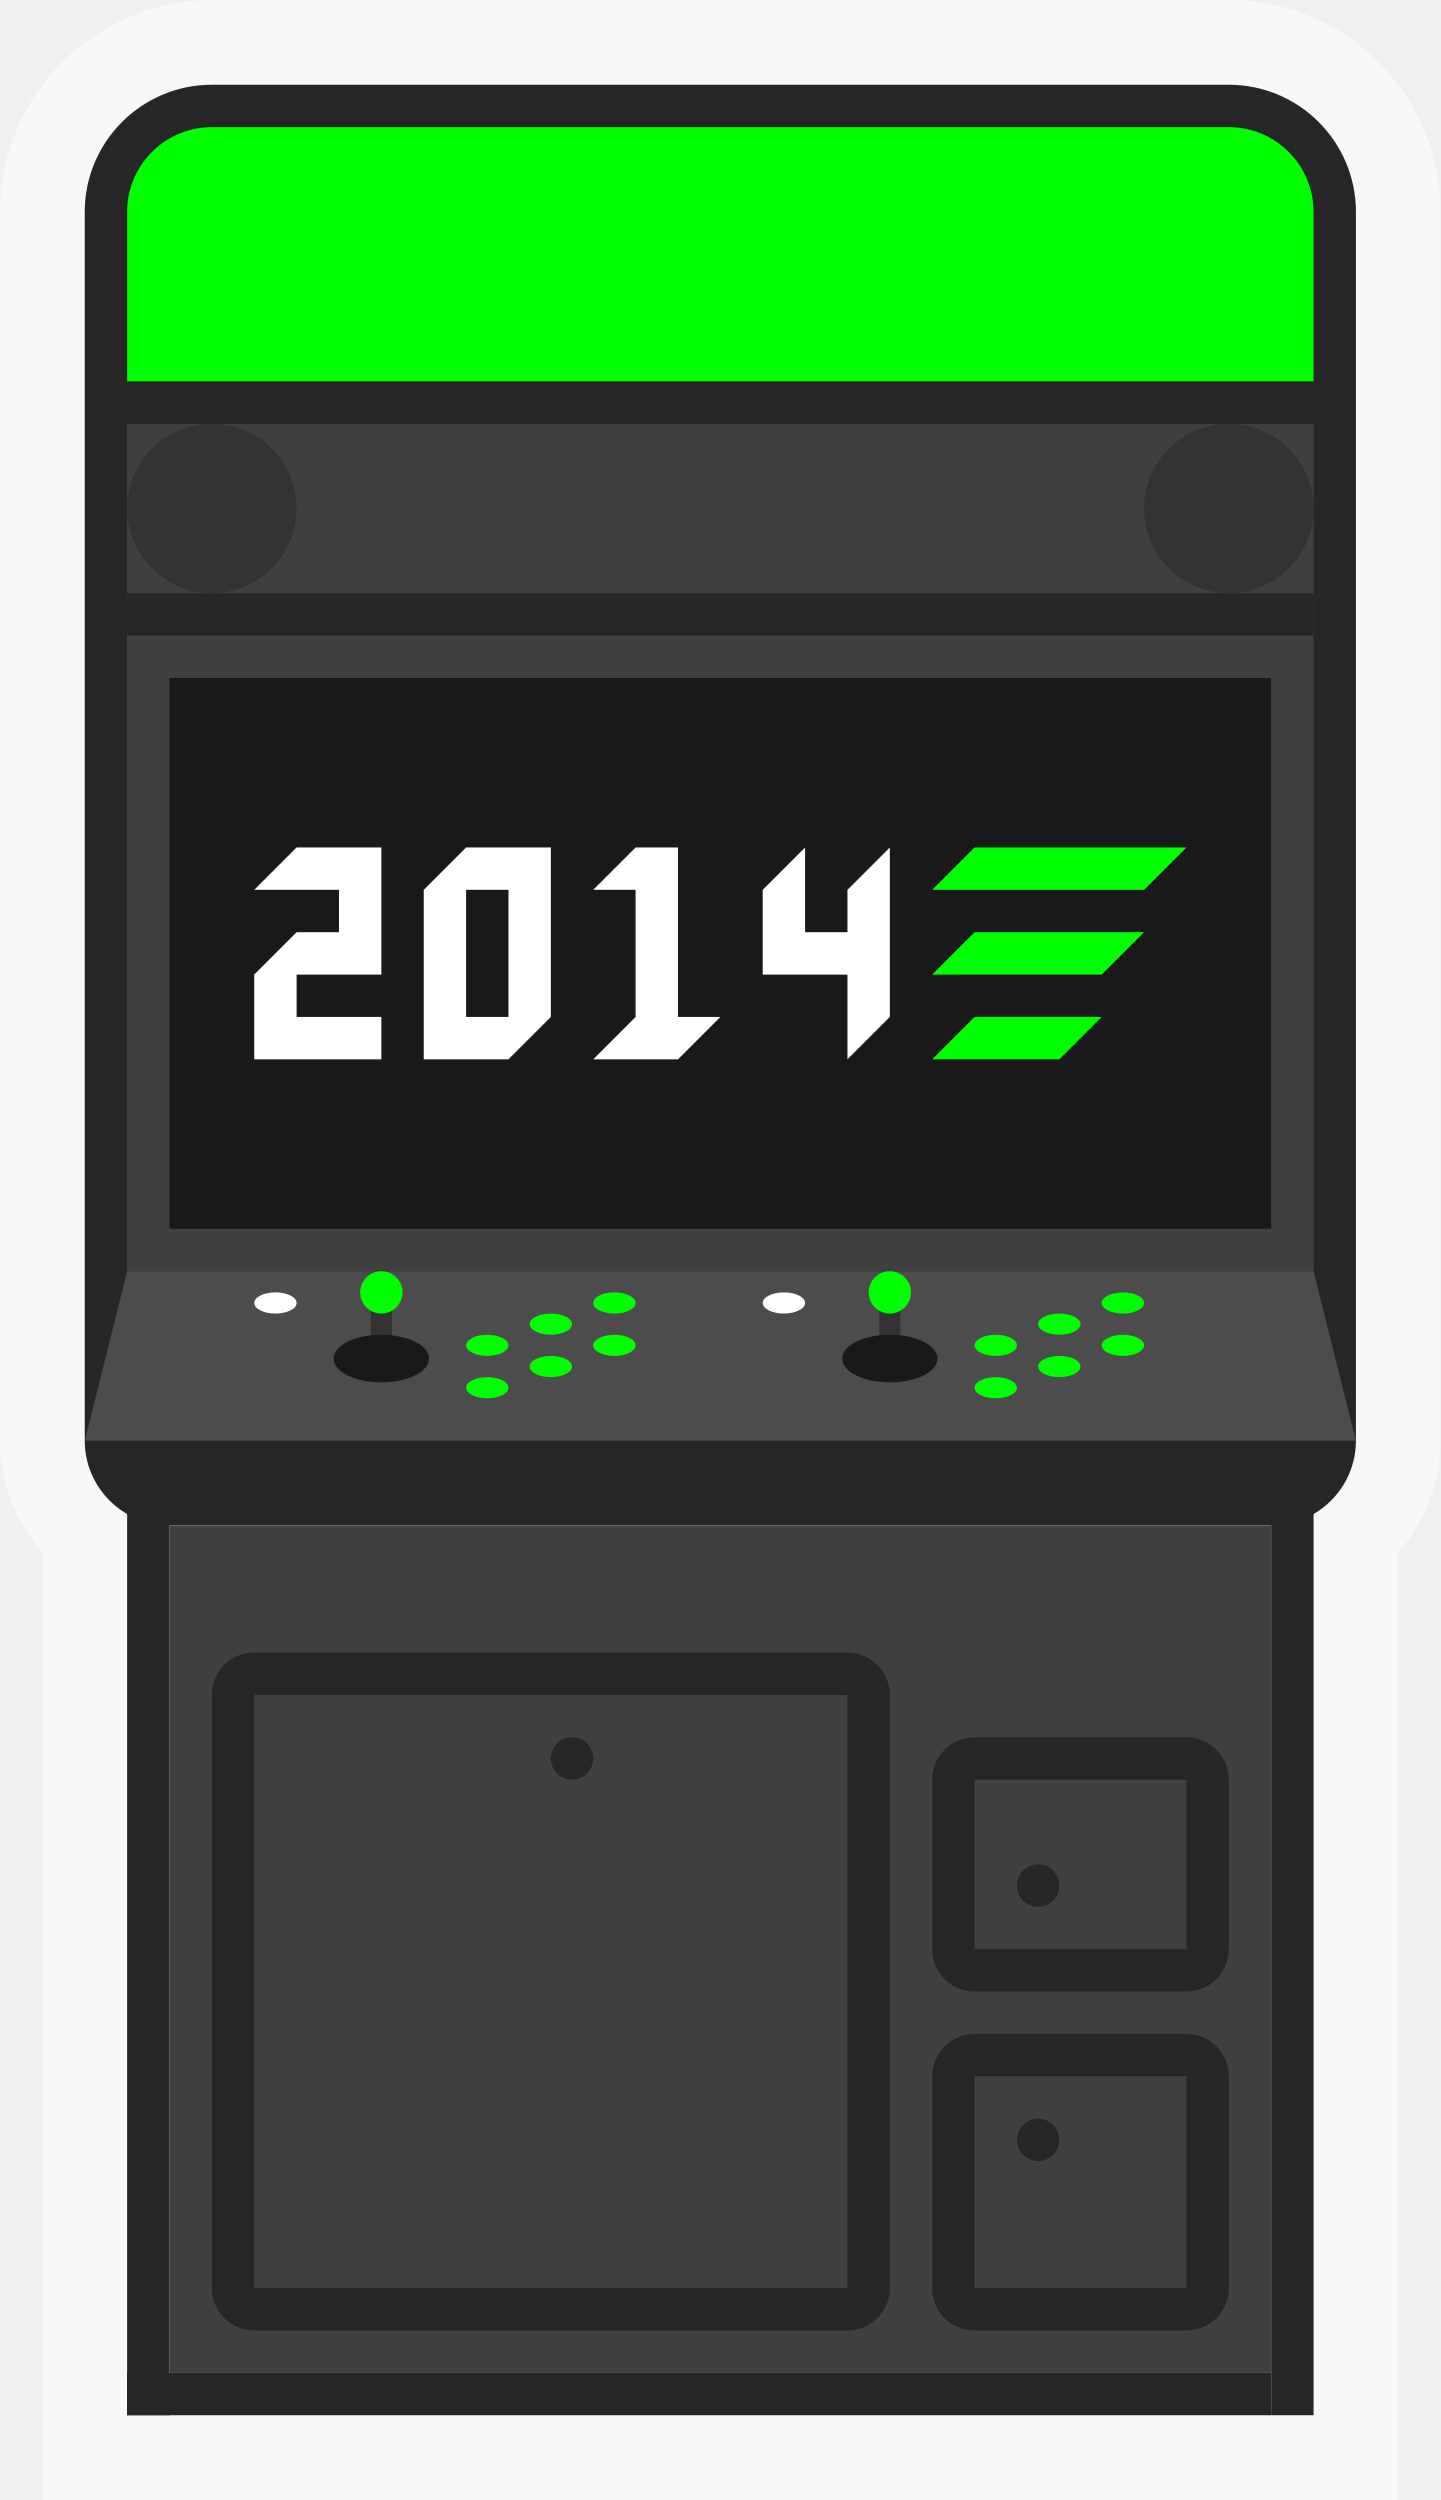
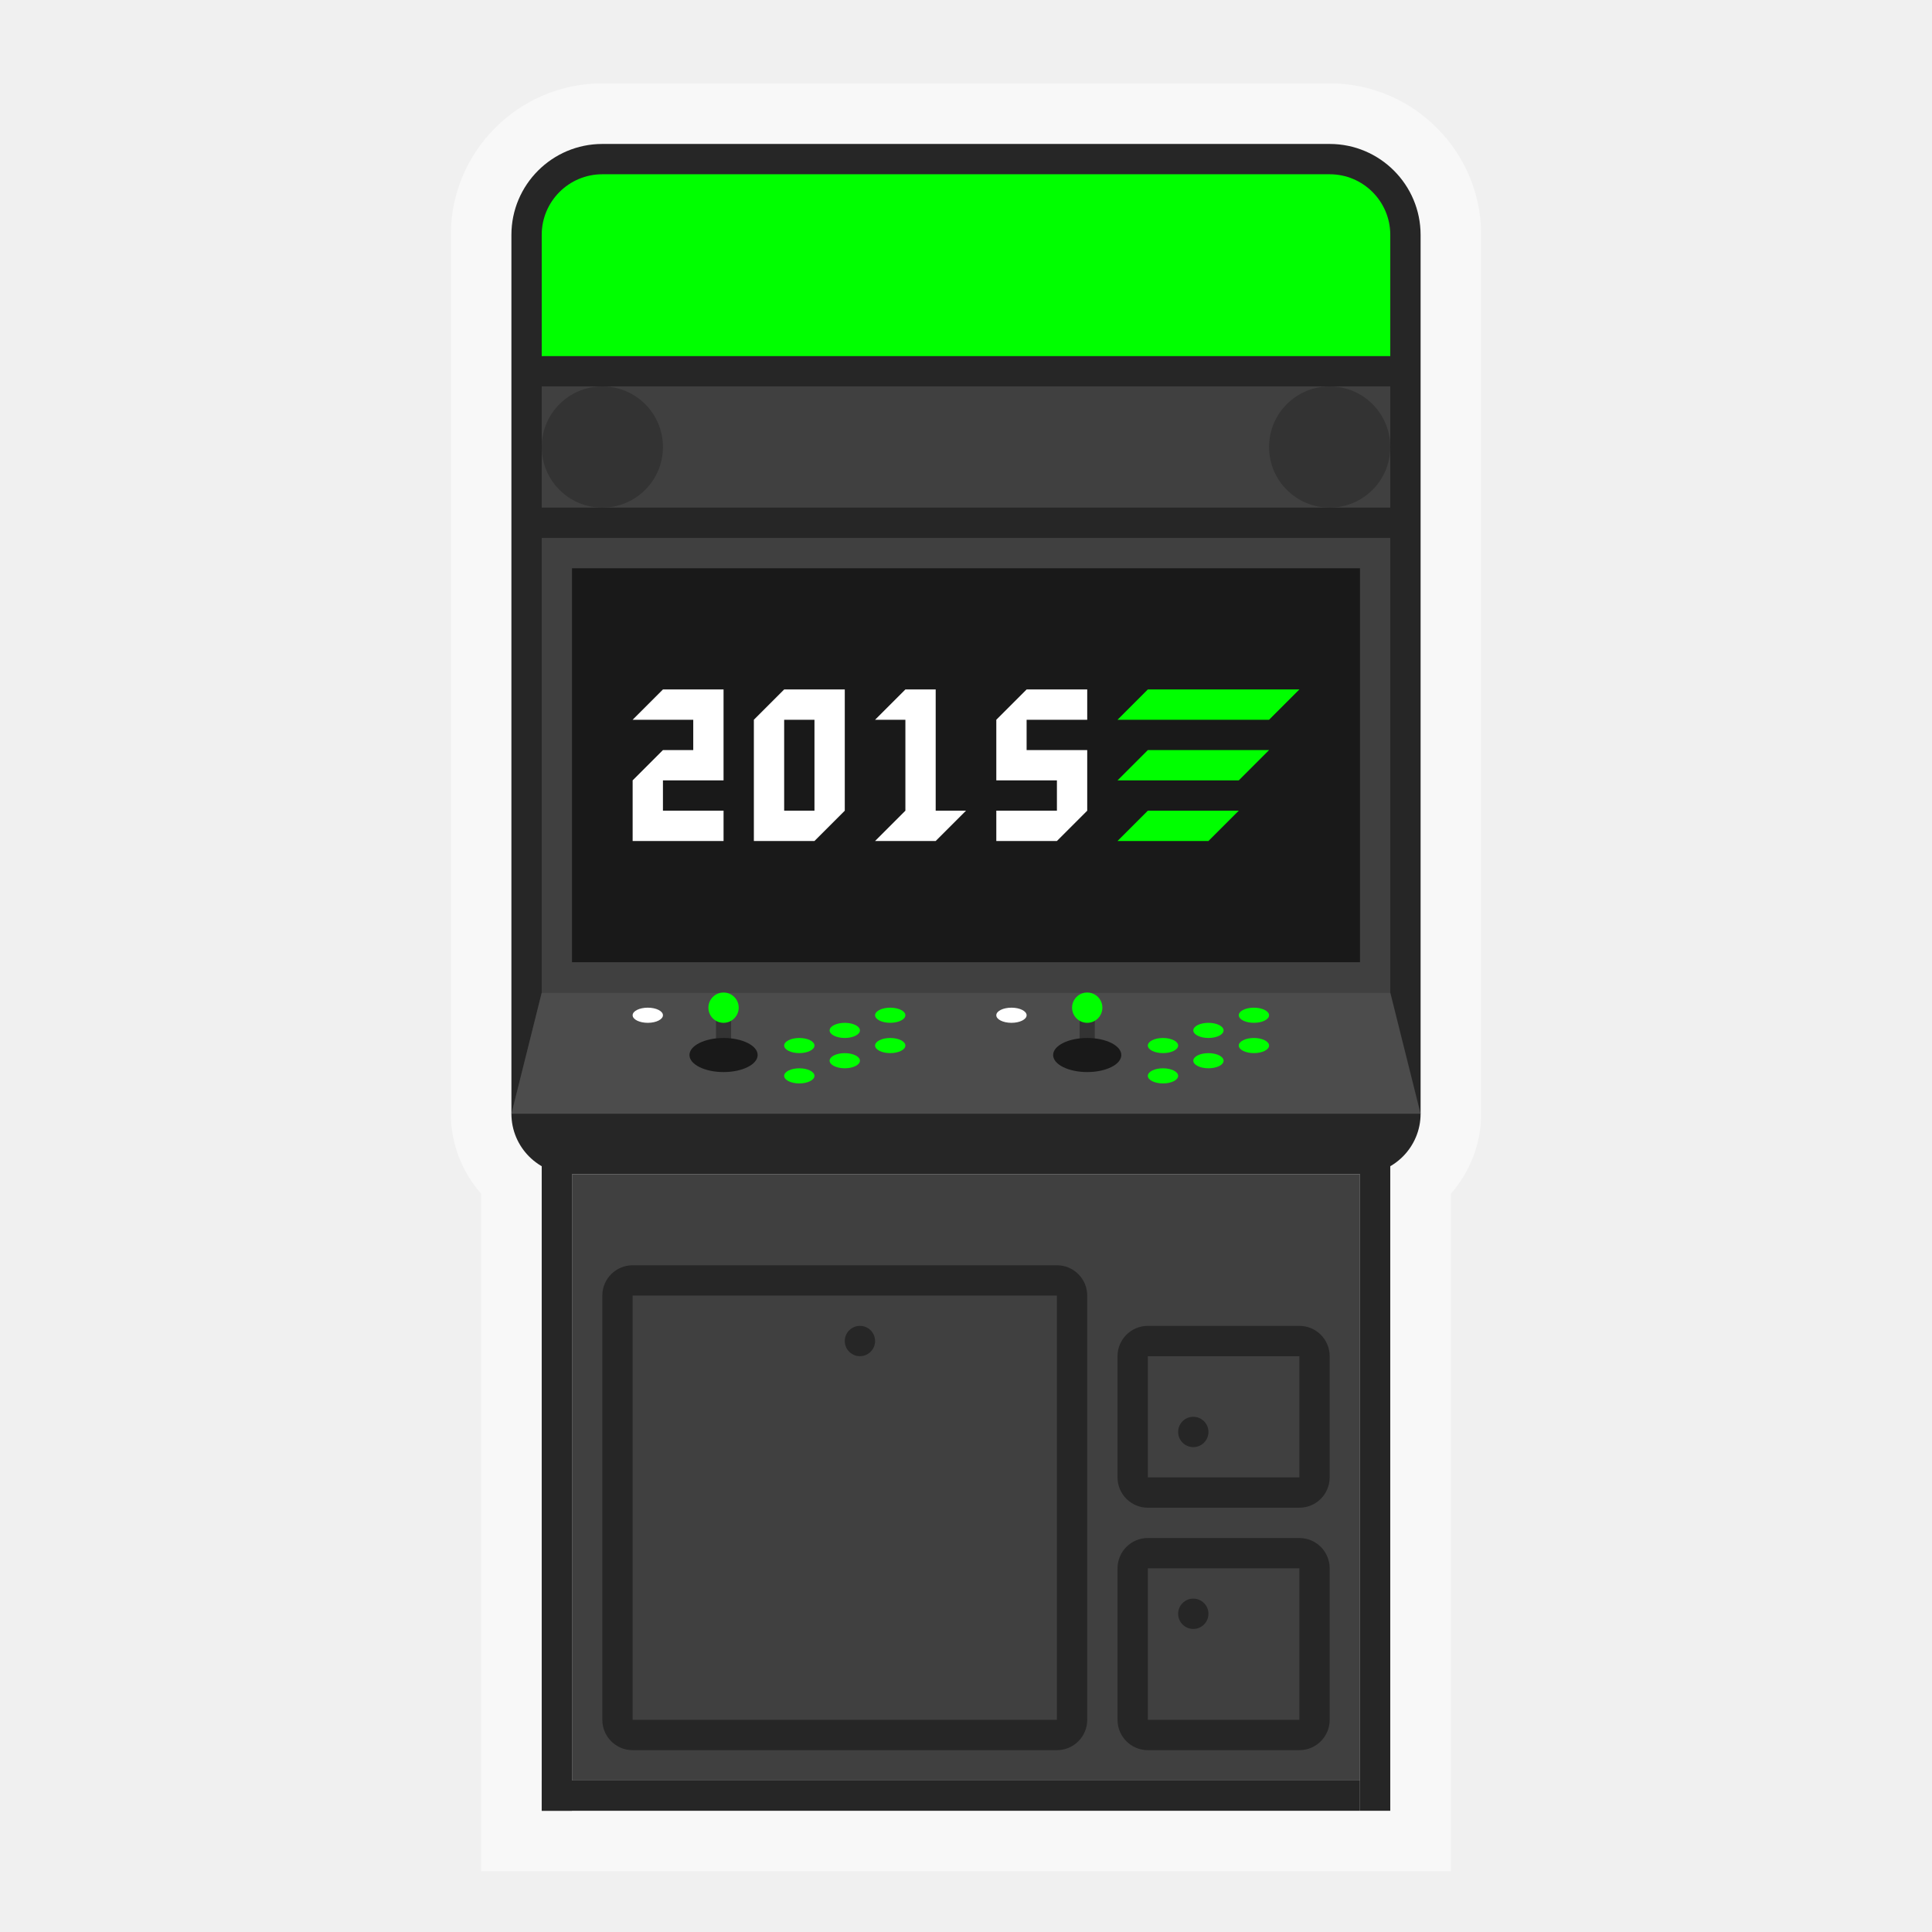
- <svg xmlns="http://www.w3.org/2000/svg" viewBox="0 0 181.333 314.667" height="314.667" width="181.333" xml:space="preserve" id="svg2" version="1.1">
+ <svg xmlns="http://www.w3.org/2000/svg" viewBox="0 0 340 340" height="340" width="340" xml:space="preserve" id="svg2" version="1.1">
  <defs id="defs6">
    <clipPath id="clipPath18" clipPathUnits="userSpaceOnUse">
      <path id="path16" d="M 0,256 H 256 V 0 H 0 Z" />
    </clipPath>
    <clipPath id="clipPath26" clipPathUnits="userSpaceOnUse">
      <path id="path24" d="M 60,244 H 196 V 8 H 60 Z" />
    </clipPath>
  </defs>
-   <g transform="matrix(1.333333,0,0,-1.333333,-80,325.3333)" id="g10">
-     <g id="g12">
-       <g clip-path="url(#clipPath18)" id="g14">
-         <g id="g20">
-           <g id="g22" />
-           <g id="g34">
-             <g style="opacity:0.5" id="g32" clip-path="url(#clipPath26)">
-               <g id="g30" transform="translate(176,244)">
-                 <path id="path28" style="fill:#ffffff;fill-opacity:1;fill-rule:nonzero;stroke:none" d="m 0,0 h -96 c -11.028,0 -20,-8.972 -20,-20 v -116 c 0,-3.928 1.465,-7.677 4,-10.561 V -224 v -4 -8 h 8 4 104 4 8 v 8 81.439 c 2.535,2.884 4,6.633 4,10.561 V -20 C 20,-8.972 11.028,0 0,0" />
-               </g>
-             </g>
-           </g>
-         </g>
-         <g transform="translate(176,236)" id="g36">
-           <path id="path38" style="fill:#262626;fill-opacity:1;fill-rule:nonzero;stroke:none" d="m 0,0 h -96 c -6.617,0 -12,-5.383 -12,-12 v -116 c 0,-4.411 3.589,-8 8,-8 H 4 c 4.411,0 8,3.589 8,8 V -12 C 12,-5.383 6.617,0 0,0" />
-         </g>
-         <path id="path40" style="fill:#404040;fill-opacity:1;fill-rule:nonzero;stroke:none" d="M 184,124 H 72 v 80 h 112 z" />
-         <path id="path42" style="fill:#404040;fill-opacity:1;fill-rule:nonzero;stroke:none" d="M 180,20 H 76 v 80 h 104 z" />
-         <path id="path44" style="fill:#191919;fill-opacity:1;fill-rule:nonzero;stroke:none" d="M 180,128 H 76 v 52 h 104 z" />
-         <path id="path46" style="fill:#262626;fill-opacity:1;fill-rule:nonzero;stroke:none" d="M 76,104 H 72 V 16 h 4 z" />
-         <path id="path48" style="fill:#262626;fill-opacity:1;fill-rule:nonzero;stroke:none" d="m 184,16 h -4 v 88 h 4 z" />
-         <path id="path50" style="fill:#262626;fill-opacity:1;fill-rule:nonzero;stroke:none" d="M 180,16 H 72 v 4 h 108 z" />
-         <path id="path52" style="fill:#262626;fill-opacity:1;fill-rule:nonzero;stroke:none" d="M 140,28 H 84 v 56 h 56 z m 0,60 H 84 c -2.209,0 -4,-1.791 -4,-4 V 28 c 0,-2.209 1.791,-4 4,-4 h 56 c 2.209,0 4,1.791 4,4 v 56 c 0,2.209 -1.791,4 -4,4" />
-         <path id="path54" style="fill:#262626;fill-opacity:1;fill-rule:nonzero;stroke:none" d="m 172,60 h -20 v 16 h 20 z m 0,20 h -20 c -2.209,0 -4,-1.791 -4,-4 V 60 c 0,-2.209 1.791,-4 4,-4 h 20 c 2.209,0 4,1.791 4,4 v 16 c 0,2.209 -1.791,4 -4,4" />
-         <path id="path56" style="fill:#262626;fill-opacity:1;fill-rule:nonzero;stroke:none" d="m 152,48 h 20 V 28 h -20 z m 20,4 h -20 c -2.209,0 -4,-1.791 -4,-4 V 28 c 0,-2.209 1.791,-4 4,-4 h 20 c 2.209,0 4,1.791 4,4 v 20 c 0,2.209 -1.791,4 -4,4" />
-         <path id="path58" style="fill:#262626;fill-opacity:1;fill-rule:nonzero;stroke:none" d="M 184,204 H 72 v 4 h 112 z" />
-         <path id="path60" style="fill:#262626;fill-opacity:1;fill-rule:nonzero;stroke:none" d="M 184,184 H 72 v 4 h 112 z" />
-         <g transform="translate(84,160)" id="g62">
-           <path id="path64" style="fill:#ffffff;fill-opacity:1;fill-rule:nonzero;stroke:none" d="M 0,0 H 8 V -4 H 4 L 0,-8 v -8 h 4 8 v 4 H 4 v 4 h 4 4 V 0 4 H 4 Z" />
-         </g>
-         <path id="path66" style="fill:#ffffff;fill-opacity:1;fill-rule:nonzero;stroke:none" d="m 104,160 h 4 v -12 h -4 z m 0,4 -4,-4 v -16 h 4 4 l 4,4 v 16 h -4 z" />
-         <g transform="translate(124,148)" id="g68">
-           <path id="path70" style="fill:#ffffff;fill-opacity:1;fill-rule:nonzero;stroke:none" d="m 0,0 v 16 h -4 l -4,-4 h 4 V 0 l -4,-4 h 4 4 l 4,4 z" />
-         </g>
-         <g transform="translate(168,160)" id="g72">
-           <path id="path74" style="fill:#00ff00;fill-opacity:1;fill-rule:nonzero;stroke:none" d="m 0,0 h -20 l 4,4 H 4 Z" />
-         </g>
-         <g transform="translate(164,152)" id="g76">
-           <path id="path78" style="fill:#00ff00;fill-opacity:1;fill-rule:nonzero;stroke:none" d="m 0,0 h -16 l 4,4 H 4 Z" />
-         </g>
-         <g transform="translate(160,144)" id="g80">
-           <path id="path82" style="fill:#00ff00;fill-opacity:1;fill-rule:nonzero;stroke:none" d="m 0,0 h -12 l 4,4 H 4 Z" />
-         </g>
-         <g transform="translate(140,160)" id="g84">
-           <path id="path86" style="fill:#ffffff;fill-opacity:1;fill-rule:nonzero;stroke:none" d="M 0,0 V -4 H -4 V 4 L -8,0 v -8 h 8 v -8 l 4,4 V 4 Z" />
-         </g>
-         <g transform="translate(176,232)" id="g88">
-           <path id="path90" style="fill:#00ff00;fill-opacity:1;fill-rule:nonzero;stroke:none" d="m 0,0 h -96 c -4.418,0 -8,-3.582 -8,-8 V -24 H 8 V -8 C 8,-3.582 4.418,0 0,0" />
-         </g>
-         <g transform="translate(88,196)" id="g92">
-           <path id="path94" style="fill:#333333;fill-opacity:1;fill-rule:nonzero;stroke:none" d="m 0,0 c 0,-4.418 -3.582,-8 -8,-8 -4.418,0 -8,3.582 -8,8 0,4.418 3.582,8 8,8 4.418,0 8,-3.582 8,-8" />
-         </g>
-         <g transform="translate(184,196)" id="g96">
-           <path id="path98" style="fill:#333333;fill-opacity:1;fill-rule:nonzero;stroke:none" d="m 0,0 c 0,-4.418 -3.582,-8 -8,-8 -4.418,0 -8,3.582 -8,8 0,4.418 3.582,8 8,8 4.418,0 8,-3.582 8,-8" />
-         </g>
-         <g transform="translate(116,78)" id="g100">
-           <path id="path102" style="fill:#262626;fill-opacity:1;fill-rule:nonzero;stroke:none" d="m 0,0 c 0,-1.104 -0.896,-2 -2,-2 -1.104,0 -2,0.896 -2,2 0,1.104 0.896,2 2,2 1.104,0 2,-0.896 2,-2" />
-         </g>
-         <g transform="translate(160,66)" id="g104">
-           <path id="path106" style="fill:#262626;fill-opacity:1;fill-rule:nonzero;stroke:none" d="m 0,0 c 0,-1.104 -0.896,-2 -2,-2 -1.104,0 -2,0.896 -2,2 0,1.104 0.896,2 2,2 1.104,0 2,-0.896 2,-2" />
-         </g>
-         <g transform="translate(160,42)" id="g108">
-           <path id="path110" style="fill:#262626;fill-opacity:1;fill-rule:nonzero;stroke:none" d="m 0,0 c 0,-1.104 -0.896,-2 -2,-2 -1.104,0 -2,0.896 -2,2 0,1.104 0.896,2 2,2 1.104,0 2,-0.896 2,-2" />
-         </g>
-         <g transform="translate(68,108)" id="g112">
-           <path id="path114" style="fill:#4c4c4c;fill-opacity:1;fill-rule:nonzero;stroke:none" d="M 0,0 4,16 H 116 L 120,0 Z" />
-         </g>
-         <g transform="translate(96,116)" id="g116">
-           <path id="path118" style="fill:#333333;fill-opacity:1;fill-rule:nonzero;stroke:none" d="M 0,0 V 0 C 0.552,0 1,0.447 1,1 V 7 C 1,7.553 0.552,8 0,8 -0.552,8 -1,7.553 -1,7 V 1 C -1,0.447 -0.552,0 0,0" />
-         </g>
-         <g transform="translate(114,119)" id="g120">
-           <path id="path122" style="fill:#00ff00;fill-opacity:1;fill-rule:nonzero;stroke:none" d="m 0,0 c 0,-0.553 -0.896,-1 -2,-1 -1.104,0 -2,0.447 -2,1 0,0.553 0.896,1 2,1 1.104,0 2,-0.447 2,-1" />
-         </g>
-         <g transform="translate(120,121)" id="g124">
-           <path id="path126" style="fill:#00ff00;fill-opacity:1;fill-rule:nonzero;stroke:none" d="m 0,0 c 0,-0.553 -0.896,-1 -2,-1 -1.104,0 -2,0.447 -2,1 0,0.553 0.896,1 2,1 1.104,0 2,-0.447 2,-1" />
-         </g>
-         <g transform="translate(88,121)" id="g128">
-           <path id="path130" style="fill:#ffffff;fill-opacity:1;fill-rule:nonzero;stroke:none" d="m 0,0 c 0,-0.553 -0.896,-1 -2,-1 -1.104,0 -2,0.447 -2,1 0,0.553 0.896,1 2,1 1.104,0 2,-0.447 2,-1" />
-         </g>
-         <g transform="translate(108,117)" id="g132">
-           <path id="path134" style="fill:#00ff00;fill-opacity:1;fill-rule:nonzero;stroke:none" d="m 0,0 c 0,-0.553 -0.896,-1 -2,-1 -1.104,0 -2,0.447 -2,1 0,0.553 0.896,1 2,1 1.104,0 2,-0.447 2,-1" />
-         </g>
-         <g transform="translate(114,115)" id="g136">
-           <path id="path138" style="fill:#00ff00;fill-opacity:1;fill-rule:nonzero;stroke:none" d="m 0,0 c 0,-0.553 -0.896,-1 -2,-1 -1.104,0 -2,0.447 -2,1 0,0.553 0.896,1 2,1 1.104,0 2,-0.447 2,-1" />
-         </g>
-         <g transform="translate(120,117)" id="g140">
-           <path id="path142" style="fill:#00ff00;fill-opacity:1;fill-rule:nonzero;stroke:none" d="m 0,0 c 0,-0.553 -0.896,-1 -2,-1 -1.104,0 -2,0.447 -2,1 0,0.553 0.896,1 2,1 1.104,0 2,-0.447 2,-1" />
-         </g>
-         <g transform="translate(108,113)" id="g144">
-           <path id="path146" style="fill:#00ff00;fill-opacity:1;fill-rule:nonzero;stroke:none" d="m 0,0 c 0,-0.553 -0.896,-1 -2,-1 -1.104,0 -2,0.447 -2,1 0,0.553 0.896,1 2,1 1.104,0 2,-0.447 2,-1" />
-         </g>
-         <g transform="translate(100.5,115.75)" id="g148">
-           <path id="path150" style="fill:#191919;fill-opacity:1;fill-rule:nonzero;stroke:none" d="M 0,0 C 0,-1.242 -2.015,-2.25 -4.5,-2.25 -6.985,-2.25 -9,-1.242 -9,0 -9,1.242 -6.985,2.25 -4.5,2.25 -2.015,2.25 0,1.242 0,0" />
-         </g>
-         <g transform="translate(98,122)" id="g152">
-           <path id="path154" style="fill:#00ff00;fill-opacity:1;fill-rule:nonzero;stroke:none" d="m 0,0 c 0,-1.104 -0.896,-2 -2,-2 -1.104,0 -2,0.896 -2,2 0,1.104 0.896,2 2,2 1.104,0 2,-0.896 2,-2" />
-         </g>
-         <g transform="translate(144,116)" id="g156">
-           <path id="path158" style="fill:#333333;fill-opacity:1;fill-rule:nonzero;stroke:none" d="M 0,0 V 0 C 0.553,0 1,0.447 1,1 V 7 C 1,7.553 0.553,8 0,8 -0.553,8 -1,7.553 -1,7 V 1 C -1,0.447 -0.553,0 0,0" />
-         </g>
-         <g transform="translate(162,119)" id="g160">
-           <path id="path162" style="fill:#00ff00;fill-opacity:1;fill-rule:nonzero;stroke:none" d="m 0,0 c 0,-0.553 -0.896,-1 -2,-1 -1.104,0 -2,0.447 -2,1 0,0.553 0.896,1 2,1 1.104,0 2,-0.447 2,-1" />
-         </g>
-         <g transform="translate(168,121)" id="g164">
-           <path id="path166" style="fill:#00ff00;fill-opacity:1;fill-rule:nonzero;stroke:none" d="m 0,0 c 0,-0.553 -0.896,-1 -2,-1 -1.104,0 -2,0.447 -2,1 0,0.553 0.896,1 2,1 1.104,0 2,-0.447 2,-1" />
-         </g>
-         <g transform="translate(136,121)" id="g168">
-           <path id="path170" style="fill:#ffffff;fill-opacity:1;fill-rule:nonzero;stroke:none" d="m 0,0 c 0,-0.553 -0.896,-1 -2,-1 -1.104,0 -2,0.447 -2,1 0,0.553 0.896,1 2,1 1.104,0 2,-0.447 2,-1" />
-         </g>
-         <g transform="translate(156,117)" id="g172">
-           <path id="path174" style="fill:#00ff00;fill-opacity:1;fill-rule:nonzero;stroke:none" d="m 0,0 c 0,-0.553 -0.896,-1 -2,-1 -1.104,0 -2,0.447 -2,1 0,0.553 0.896,1 2,1 1.104,0 2,-0.447 2,-1" />
-         </g>
-         <g transform="translate(162,115)" id="g176">
-           <path id="path178" style="fill:#00ff00;fill-opacity:1;fill-rule:nonzero;stroke:none" d="m 0,0 c 0,-0.553 -0.896,-1 -2,-1 -1.104,0 -2,0.447 -2,1 0,0.553 0.896,1 2,1 1.104,0 2,-0.447 2,-1" />
-         </g>
-         <g transform="translate(168,117)" id="g180">
-           <path id="path182" style="fill:#00ff00;fill-opacity:1;fill-rule:nonzero;stroke:none" d="m 0,0 c 0,-0.553 -0.896,-1 -2,-1 -1.104,0 -2,0.447 -2,1 0,0.553 0.896,1 2,1 1.104,0 2,-0.447 2,-1" />
-         </g>
-         <g transform="translate(156,113)" id="g184">
-           <path id="path186" style="fill:#00ff00;fill-opacity:1;fill-rule:nonzero;stroke:none" d="m 0,0 c 0,-0.553 -0.896,-1 -2,-1 -1.104,0 -2,0.447 -2,1 0,0.553 0.896,1 2,1 1.104,0 2,-0.447 2,-1" />
-         </g>
-         <g transform="translate(148.5,115.75)" id="g188">
-           <path id="path190" style="fill:#191919;fill-opacity:1;fill-rule:nonzero;stroke:none" d="M 0,0 C 0,-1.242 -2.015,-2.25 -4.5,-2.25 -6.985,-2.25 -9,-1.242 -9,0 -9,1.242 -6.985,2.25 -4.5,2.25 -2.015,2.25 0,1.242 0,0" />
-         </g>
-         <g transform="translate(146,122)" id="g192">
-           <path id="path194" style="fill:#00ff00;fill-opacity:1;fill-rule:nonzero;stroke:none" d="m 0,0 c 0,-1.104 -0.896,-2 -2,-2 -1.104,0 -2,0.896 -2,2 0,1.104 0.896,2 2,2 1.104,0 2,-0.896 2,-2" />
+   <g id="g22" transform="matrix(1.333333,0,0,-1.333333,-80,350.6667)" />
+   <g id="g1270" transform="translate(79.33334,14.66666)">
+     <g transform="matrix(1.333333,0,0,-1.333333,-80,325.3333)" id="g34">
+       <g clip-path="url(#clipPath26)" id="g32" style="opacity:0.5">
+         <g transform="translate(176,244)" id="g30">
+           <path d="m 0,0 h -96 c -11.028,0 -20,-8.972 -20,-20 v -116 c 0,-3.928 1.465,-7.677 4,-10.561 V -224 v -4 -8 h 8 4 104 4 8 v 8 81.439 c 2.535,2.884 4,6.633 4,10.561 V -20 C 20,-8.972 11.028,0 0,0" style="fill:#ffffff;fill-opacity:1;fill-rule:nonzero;stroke:none" id="path28" />
        </g>
      </g>
    </g>
+     <path d="M 154.667,10.667 H 26.667 c -8.823,0 -16,7.177 -16,16 V 181.333 c 0,5.881 4.785,10.667 10.667,10.667 h 138.667 c 5.881,0 10.667,-4.785 10.667,-10.667 V 26.667 c 0,-8.823 -7.177,-16 -16,-16" style="fill:#262626;fill-opacity:1;fill-rule:nonzero;stroke:none;stroke-width:1.333" id="path38" />
+     <path id="path40" style="fill:#404040;fill-opacity:1;fill-rule:nonzero;stroke:none;stroke-width:1.333" d="M 165.333,160 H 16 V 53.333 h 149.333 z" />
+     <path id="path42" style="fill:#404040;fill-opacity:1;fill-rule:nonzero;stroke:none;stroke-width:1.333" d="M 160,298.667 H 21.333 V 192 H 160 Z" />
+     <path id="path44" style="fill:#191919;fill-opacity:1;fill-rule:nonzero;stroke:none;stroke-width:1.333" d="M 160,154.667 H 21.333 V 85.333 H 160 Z" />
+     <path id="path46" style="fill:#262626;fill-opacity:1;fill-rule:nonzero;stroke:none;stroke-width:1.333" d="M 21.333,186.667 H 16 v 117.333 h 5.333 z" />
+     <path id="path48" style="fill:#262626;fill-opacity:1;fill-rule:nonzero;stroke:none;stroke-width:1.333" d="M 165.333,304 H 160 V 186.667 h 5.333 z" />
+     <path id="path50" style="fill:#262626;fill-opacity:1;fill-rule:nonzero;stroke:none;stroke-width:1.333" d="M 160,304 H 16 v -5.333 h 144 z" />
+     <path id="path52" style="fill:#262626;fill-opacity:1;fill-rule:nonzero;stroke:none;stroke-width:1.333" d="M 106.667,288 H 32 v -74.667 h 74.667 z m 0,-80 H 32 c -2.945,0 -5.333,2.388 -5.333,5.333 v 74.667 c 0,2.945 2.388,5.333 5.333,5.333 h 74.667 c 2.945,0 5.333,-2.388 5.333,-5.333 v -74.667 c 0,-2.945 -2.388,-5.333 -5.333,-5.333" />
+     <path id="path54" style="fill:#262626;fill-opacity:1;fill-rule:nonzero;stroke:none;stroke-width:1.333" d="m 149.333,245.333 h -26.667 v -21.333 h 26.667 z m 0,-26.667 h -26.667 c -2.945,0 -5.333,2.388 -5.333,5.333 v 21.333 c 0,2.945 2.388,5.333 5.333,5.333 h 26.667 c 2.945,0 5.333,-2.388 5.333,-5.333 v -21.333 c 0,-2.945 -2.388,-5.333 -5.333,-5.333" />
+     <path id="path56" style="fill:#262626;fill-opacity:1;fill-rule:nonzero;stroke:none;stroke-width:1.333" d="m 122.667,261.333 h 26.667 v 26.667 h -26.667 z m 26.667,-5.333 h -26.667 c -2.945,0 -5.333,2.388 -5.333,5.333 v 26.667 c 0,2.945 2.388,5.333 5.333,5.333 h 26.667 c 2.945,0 5.333,-2.388 5.333,-5.333 v -26.667 c 0,-2.945 -2.388,-5.333 -5.333,-5.333" />
+     <path id="path58" style="fill:#262626;fill-opacity:1;fill-rule:nonzero;stroke:none;stroke-width:1.333" d="M 165.333,53.333 H 16 v -5.333 h 149.333 z" />
+     <path id="path60" style="fill:#262626;fill-opacity:1;fill-rule:nonzero;stroke:none;stroke-width:1.333" d="M 165.333,80 H 16 v -5.333 h 149.333 z" />
+     <path d="m 32,112 h 10.667 v 5.333 h -5.333 l -5.333,5.333 v 10.667 h 5.333 10.667 v -5.333 H 37.333 v -5.333 h 5.333 5.333 v -10.667 -5.333 H 37.333 Z" style="fill:#ffffff;fill-opacity:1;fill-rule:nonzero;stroke:none;stroke-width:1.333" id="path64" />
+     <path id="path66" style="fill:#ffffff;fill-opacity:1;fill-rule:nonzero;stroke:none;stroke-width:1.333" d="m 58.667,112 h 5.333 v 16 h -5.333 z m 0,-5.333 -5.333,5.333 v 21.333 h 5.333 5.333 l 5.333,-5.333 v -21.333 h -5.333 z" />
+     <path d="m 85.333,128 v -21.333 h -5.333 l -5.333,5.333 h 5.333 v 16 l -5.333,5.333 h 5.333 5.333 l 5.333,-5.333 z" style="fill:#ffffff;fill-opacity:1;fill-rule:nonzero;stroke:none;stroke-width:1.333" id="path70" />
+     <path d="m 144,112 h -26.667 l 5.333,-5.333 h 26.667 z" style="fill:#00ff00;fill-opacity:1;fill-rule:nonzero;stroke:none;stroke-width:1.333" id="path74" />
+     <path d="m 138.667,122.667 h -21.333 l 5.333,-5.333 h 21.333 z" style="fill:#00ff00;fill-opacity:1;fill-rule:nonzero;stroke:none;stroke-width:1.333" id="path78" />
+     <path d="m 133.333,133.333 h -16 l 5.333,-5.333 h 16 z" style="fill:#00ff00;fill-opacity:1;fill-rule:nonzero;stroke:none;stroke-width:1.333" id="path82" />
+     <path d="M 154.667,16 H 26.667 c -5.891,0 -10.667,4.776 -10.667,10.667 V 48 H 165.333 V 26.667 c 0,-5.891 -4.776,-10.667 -10.667,-10.667" style="fill:#00ff00;fill-opacity:1;fill-rule:nonzero;stroke:none;stroke-width:1.333" id="path90" />
+     <path d="m 37.333,64 c 0,5.891 -4.776,10.667 -10.667,10.667 -5.891,0 -10.667,-4.776 -10.667,-10.667 0,-5.891 4.776,-10.667 10.667,-10.667 5.891,0 10.667,4.776 10.667,10.667" style="fill:#333333;fill-opacity:1;fill-rule:nonzero;stroke:none;stroke-width:1.333" id="path94" />
+     <path d="m 165.333,64 c 0,5.891 -4.776,10.667 -10.667,10.667 C 148.776,74.667 144,69.891 144,64 c 0,-5.891 4.776,-10.667 10.667,-10.667 5.891,0 10.667,4.776 10.667,10.667" style="fill:#333333;fill-opacity:1;fill-rule:nonzero;stroke:none;stroke-width:1.333" id="path98" />
+     <path d="m 74.667,221.333 c 0,1.472 -1.195,2.667 -2.667,2.667 -1.472,0 -2.667,-1.195 -2.667,-2.667 0,-1.472 1.195,-2.667 2.667,-2.667 1.472,0 2.667,1.195 2.667,2.667" style="fill:#262626;fill-opacity:1;fill-rule:nonzero;stroke:none;stroke-width:1.333" id="path102" />
+     <path d="m 133.333,237.333 c 0,1.472 -1.195,2.667 -2.667,2.667 -1.472,0 -2.667,-1.195 -2.667,-2.667 0,-1.472 1.195,-2.667 2.667,-2.667 1.472,0 2.667,1.195 2.667,2.667" style="fill:#262626;fill-opacity:1;fill-rule:nonzero;stroke:none;stroke-width:1.333" id="path106" />
+     <path d="m 133.333,269.333 c 0,1.472 -1.195,2.667 -2.667,2.667 -1.472,0 -2.667,-1.195 -2.667,-2.667 0,-1.472 1.195,-2.667 2.667,-2.667 1.472,0 2.667,1.195 2.667,2.667" style="fill:#262626;fill-opacity:1;fill-rule:nonzero;stroke:none;stroke-width:1.333" id="path110" />
+     <path d="m 10.667,181.333 5.333,-21.333 H 165.333 l 5.333,21.333 z" style="fill:#4c4c4c;fill-opacity:1;fill-rule:nonzero;stroke:none;stroke-width:1.333" id="path114" />
+     <path d="m 48,170.667 v 0 c 0.736,0 1.333,-0.596 1.333,-1.333 v -8 c 0,-0.737 -0.597,-1.333 -1.333,-1.333 -0.736,0 -1.333,0.596 -1.333,1.333 v 8 c 0,0.737 0.597,1.333 1.333,1.333" style="fill:#333333;fill-opacity:1;fill-rule:nonzero;stroke:none;stroke-width:1.333" id="path118" />
+     <path d="m 72,166.667 c 0,0.737 -1.195,1.333 -2.667,1.333 -1.472,0 -2.667,-0.596 -2.667,-1.333 0,-0.737 1.195,-1.333 2.667,-1.333 1.472,0 2.667,0.596 2.667,1.333" style="fill:#00ff00;fill-opacity:1;fill-rule:nonzero;stroke:none;stroke-width:1.333" id="path122" />
+     <path d="m 80,164 c 0,0.737 -1.195,1.333 -2.667,1.333 -1.472,0 -2.667,-0.596 -2.667,-1.333 0,-0.737 1.195,-1.333 2.667,-1.333 1.472,0 2.667,0.596 2.667,1.333" style="fill:#00ff00;fill-opacity:1;fill-rule:nonzero;stroke:none;stroke-width:1.333" id="path126" />
+     <path d="m 37.333,164 c 0,0.737 -1.195,1.333 -2.667,1.333 -1.472,0 -2.667,-0.596 -2.667,-1.333 0,-0.737 1.195,-1.333 2.667,-1.333 1.472,0 2.667,0.596 2.667,1.333" style="fill:#ffffff;fill-opacity:1;fill-rule:nonzero;stroke:none;stroke-width:1.333" id="path130" />
+     <path d="m 64,169.333 c 0,0.737 -1.195,1.333 -2.667,1.333 -1.472,0 -2.667,-0.596 -2.667,-1.333 0,-0.737 1.195,-1.333 2.667,-1.333 1.472,0 2.667,0.596 2.667,1.333" style="fill:#00ff00;fill-opacity:1;fill-rule:nonzero;stroke:none;stroke-width:1.333" id="path134" />
+     <path d="m 72,172 c 0,0.737 -1.195,1.333 -2.667,1.333 -1.472,0 -2.667,-0.596 -2.667,-1.333 0,-0.737 1.195,-1.333 2.667,-1.333 1.472,0 2.667,0.596 2.667,1.333" style="fill:#00ff00;fill-opacity:1;fill-rule:nonzero;stroke:none;stroke-width:1.333" id="path138" />
+     <path d="m 80,169.333 c 0,0.737 -1.195,1.333 -2.667,1.333 -1.472,0 -2.667,-0.596 -2.667,-1.333 0,-0.737 1.195,-1.333 2.667,-1.333 1.472,0 2.667,0.596 2.667,1.333" style="fill:#00ff00;fill-opacity:1;fill-rule:nonzero;stroke:none;stroke-width:1.333" id="path142" />
+     <path d="m 64,174.667 c 0,0.737 -1.195,1.333 -2.667,1.333 -1.472,0 -2.667,-0.596 -2.667,-1.333 0,-0.737 1.195,-1.333 2.667,-1.333 1.472,0 2.667,0.596 2.667,1.333" style="fill:#00ff00;fill-opacity:1;fill-rule:nonzero;stroke:none;stroke-width:1.333" id="path146" />
+     <path d="m 54,171 c 0,1.656 -2.687,3 -6,3 -3.313,0 -6,-1.344 -6,-3 0,-1.656 2.687,-3 6,-3 3.313,0 6,1.344 6,3" style="fill:#191919;fill-opacity:1;fill-rule:nonzero;stroke:none;stroke-width:1.333" id="path150" />
+     <path d="m 50.667,162.667 c 0,1.472 -1.195,2.667 -2.667,2.667 -1.472,0 -2.667,-1.195 -2.667,-2.667 0,-1.472 1.195,-2.667 2.667,-2.667 1.472,0 2.667,1.195 2.667,2.667" style="fill:#00ff00;fill-opacity:1;fill-rule:nonzero;stroke:none;stroke-width:1.333" id="path154" />
+     <path d="m 112,170.667 v 0 c 0.737,0 1.333,-0.596 1.333,-1.333 v -8 c 0,-0.737 -0.596,-1.333 -1.333,-1.333 -0.737,0 -1.333,0.596 -1.333,1.333 v 8 c 0,0.737 0.596,1.333 1.333,1.333" style="fill:#333333;fill-opacity:1;fill-rule:nonzero;stroke:none;stroke-width:1.333" id="path158" />
+     <path d="m 136,166.667 c 0,0.737 -1.195,1.333 -2.667,1.333 -1.472,0 -2.667,-0.596 -2.667,-1.333 0,-0.737 1.195,-1.333 2.667,-1.333 1.472,0 2.667,0.596 2.667,1.333" style="fill:#00ff00;fill-opacity:1;fill-rule:nonzero;stroke:none;stroke-width:1.333" id="path162" />
+     <path d="m 144,164 c 0,0.737 -1.195,1.333 -2.667,1.333 -1.472,0 -2.667,-0.596 -2.667,-1.333 0,-0.737 1.195,-1.333 2.667,-1.333 1.472,0 2.667,0.596 2.667,1.333" style="fill:#00ff00;fill-opacity:1;fill-rule:nonzero;stroke:none;stroke-width:1.333" id="path166" />
+     <path d="m 101.333,164 c 0,0.737 -1.195,1.333 -2.667,1.333 -1.472,0 -2.667,-0.596 -2.667,-1.333 0,-0.737 1.195,-1.333 2.667,-1.333 1.472,0 2.667,0.596 2.667,1.333" style="fill:#ffffff;fill-opacity:1;fill-rule:nonzero;stroke:none;stroke-width:1.333" id="path170" />
+     <path d="m 128,169.333 c 0,0.737 -1.195,1.333 -2.667,1.333 -1.472,0 -2.667,-0.596 -2.667,-1.333 0,-0.737 1.195,-1.333 2.667,-1.333 1.472,0 2.667,0.596 2.667,1.333" style="fill:#00ff00;fill-opacity:1;fill-rule:nonzero;stroke:none;stroke-width:1.333" id="path174" />
+     <path d="m 136,172 c 0,0.737 -1.195,1.333 -2.667,1.333 -1.472,0 -2.667,-0.596 -2.667,-1.333 0,-0.737 1.195,-1.333 2.667,-1.333 1.472,0 2.667,0.596 2.667,1.333" style="fill:#00ff00;fill-opacity:1;fill-rule:nonzero;stroke:none;stroke-width:1.333" id="path178" />
+     <path d="m 144,169.333 c 0,0.737 -1.195,1.333 -2.667,1.333 -1.472,0 -2.667,-0.596 -2.667,-1.333 0,-0.737 1.195,-1.333 2.667,-1.333 1.472,0 2.667,0.596 2.667,1.333" style="fill:#00ff00;fill-opacity:1;fill-rule:nonzero;stroke:none;stroke-width:1.333" id="path182" />
+     <path d="m 128,174.667 c 0,0.737 -1.195,1.333 -2.667,1.333 -1.472,0 -2.667,-0.596 -2.667,-1.333 0,-0.737 1.195,-1.333 2.667,-1.333 1.472,0 2.667,0.596 2.667,1.333" style="fill:#00ff00;fill-opacity:1;fill-rule:nonzero;stroke:none;stroke-width:1.333" id="path186" />
+     <path d="m 118,171 c 0,1.656 -2.687,3 -6,3 -3.313,0 -6,-1.344 -6,-3 0,-1.656 2.687,-3 6,-3 3.313,0 6,1.344 6,3" style="fill:#191919;fill-opacity:1;fill-rule:nonzero;stroke:none;stroke-width:1.333" id="path190" />
+     <path d="m 114.667,162.667 c 0,1.472 -1.195,2.667 -2.667,2.667 -1.472,0 -2.667,-1.195 -2.667,-2.667 0,-1.472 1.195,-2.667 2.667,-2.667 1.472,0 2.667,1.195 2.667,2.667" style="fill:#00ff00;fill-opacity:1;fill-rule:nonzero;stroke:none;stroke-width:1.333" id="path194" />
+     <path id="path280" style="fill:#ffffff;fill-opacity:1;fill-rule:nonzero;stroke:none;stroke-width:1.333" d="M 106.667,128 H 96 v -5.333 h 10.667 z m 5.333,-16 v -5.333 h -10.667 l -5.333,5.333 v 21.333 h 5.333 5.333 l 5.333,-5.333 v -5.333 -5.333 h -5.333 -5.333 v -5.333 z" />
  </g>
</svg>
